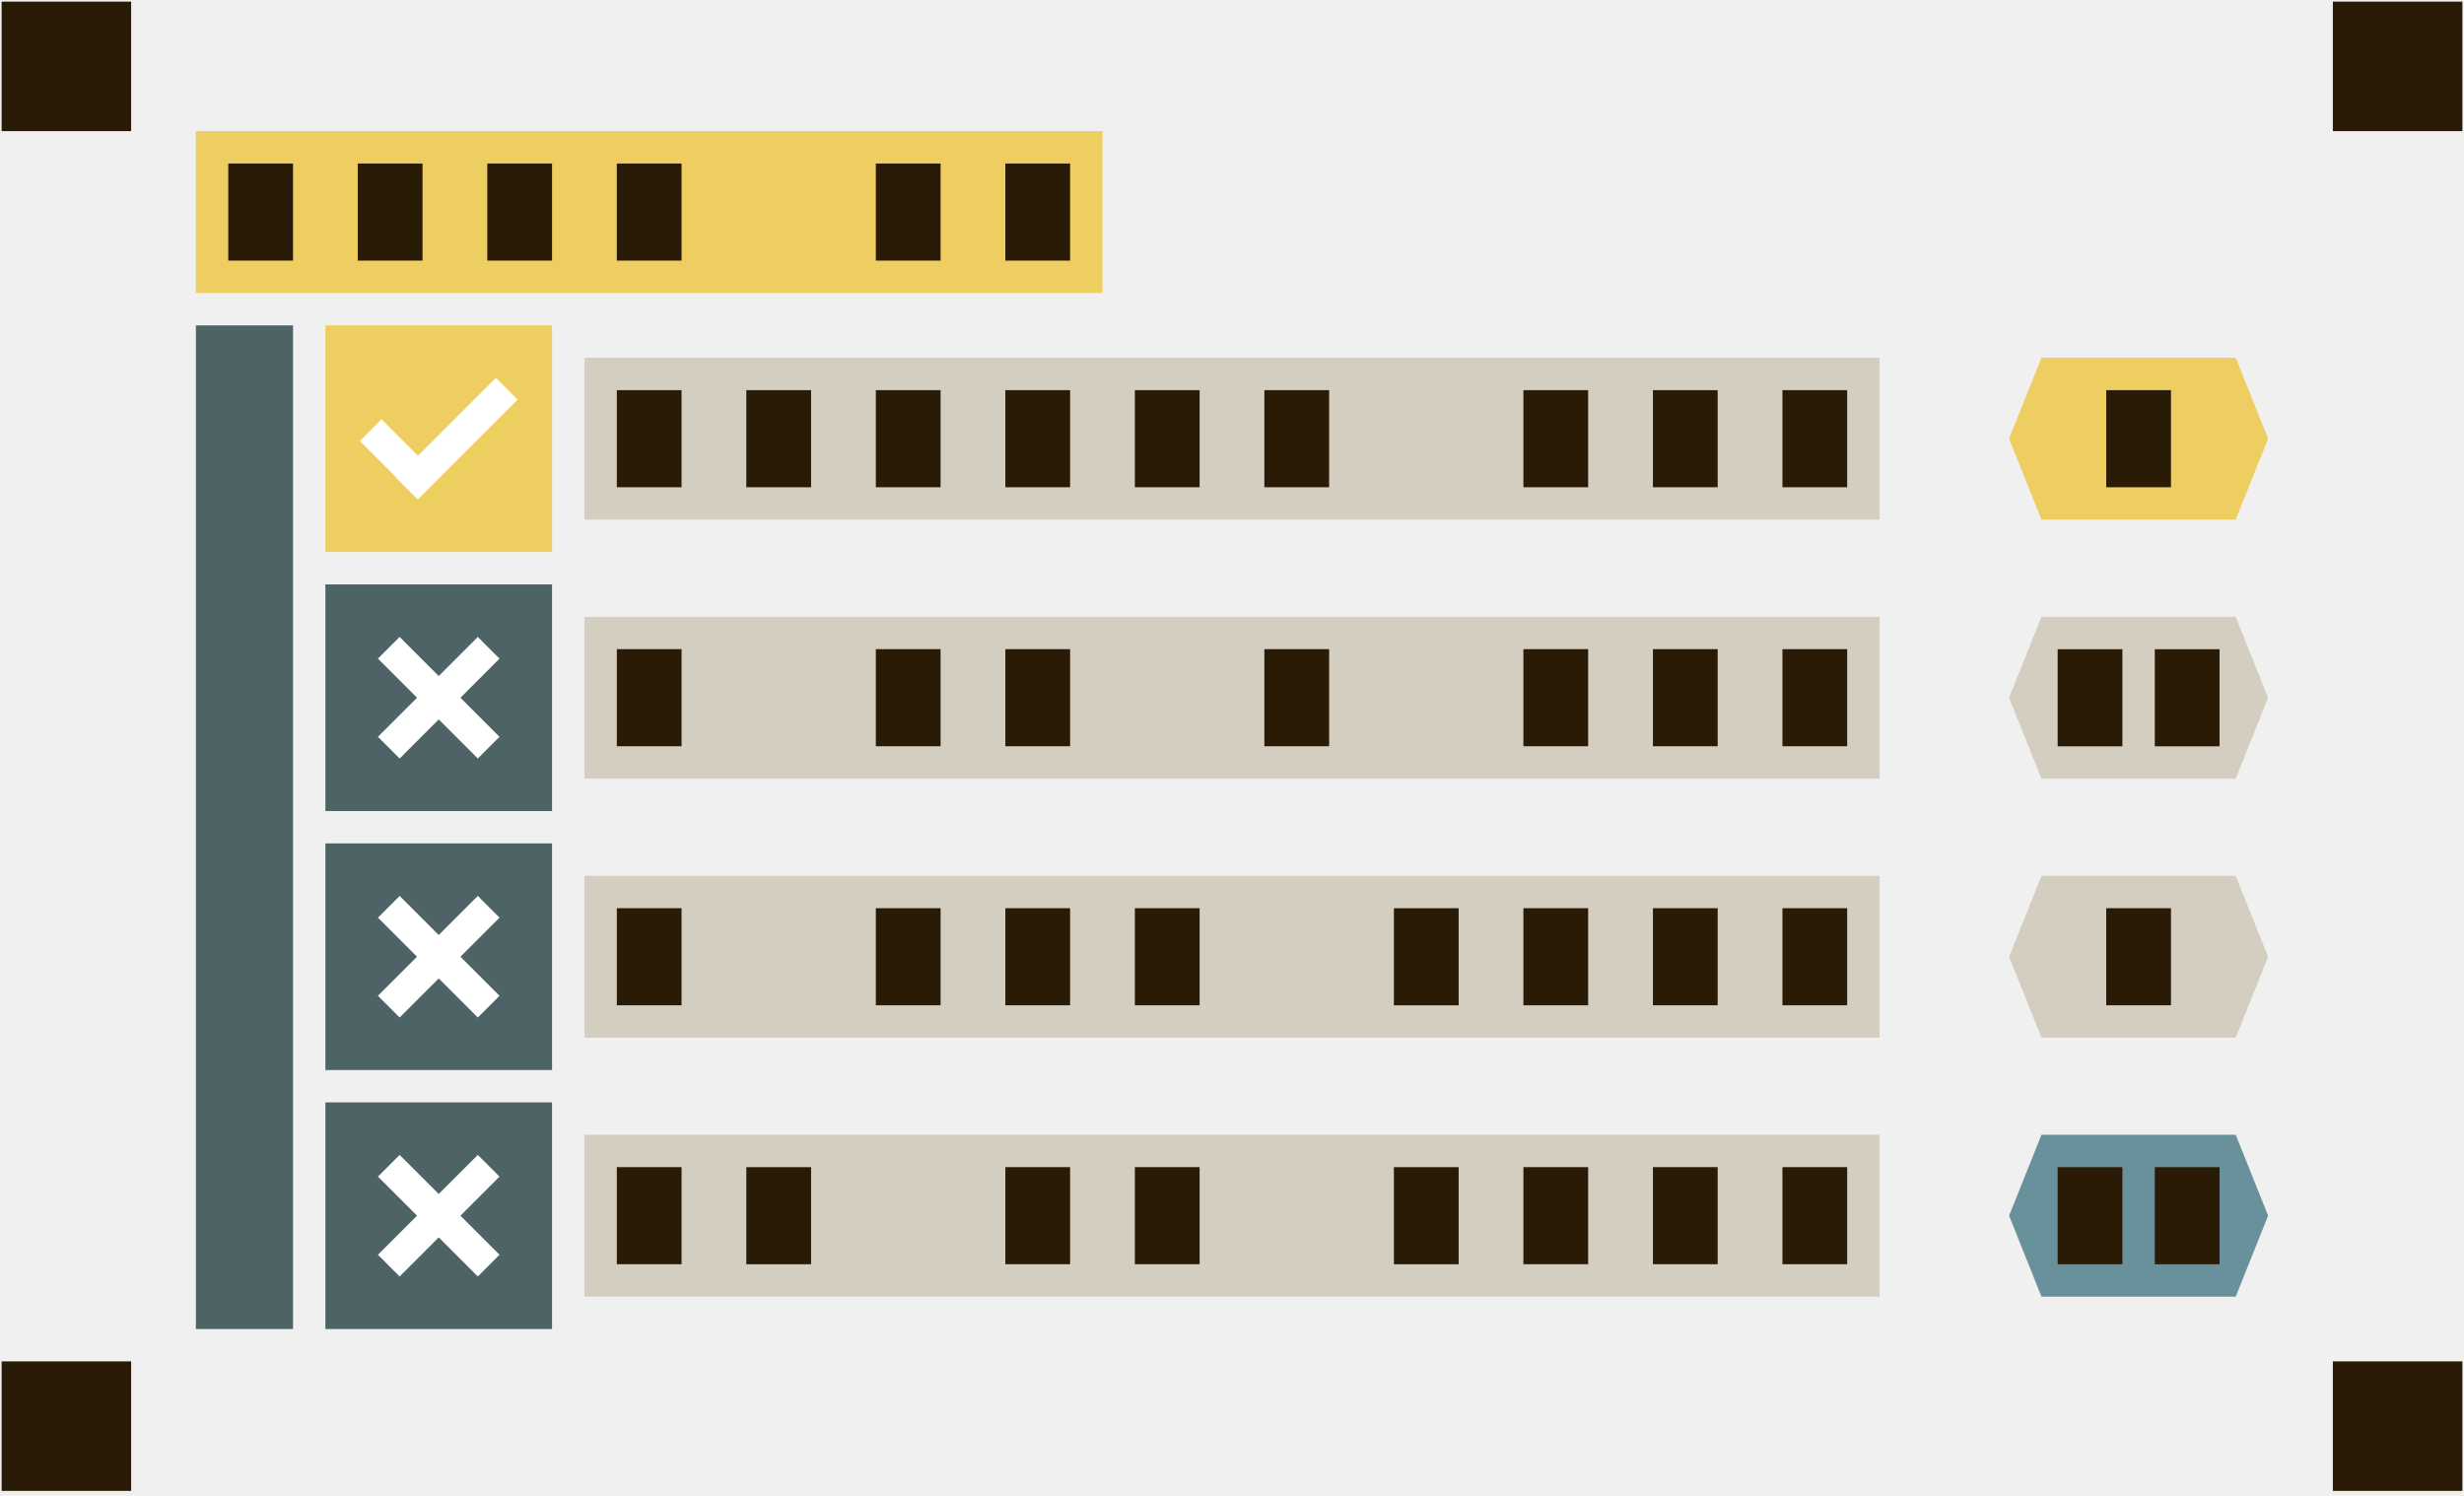
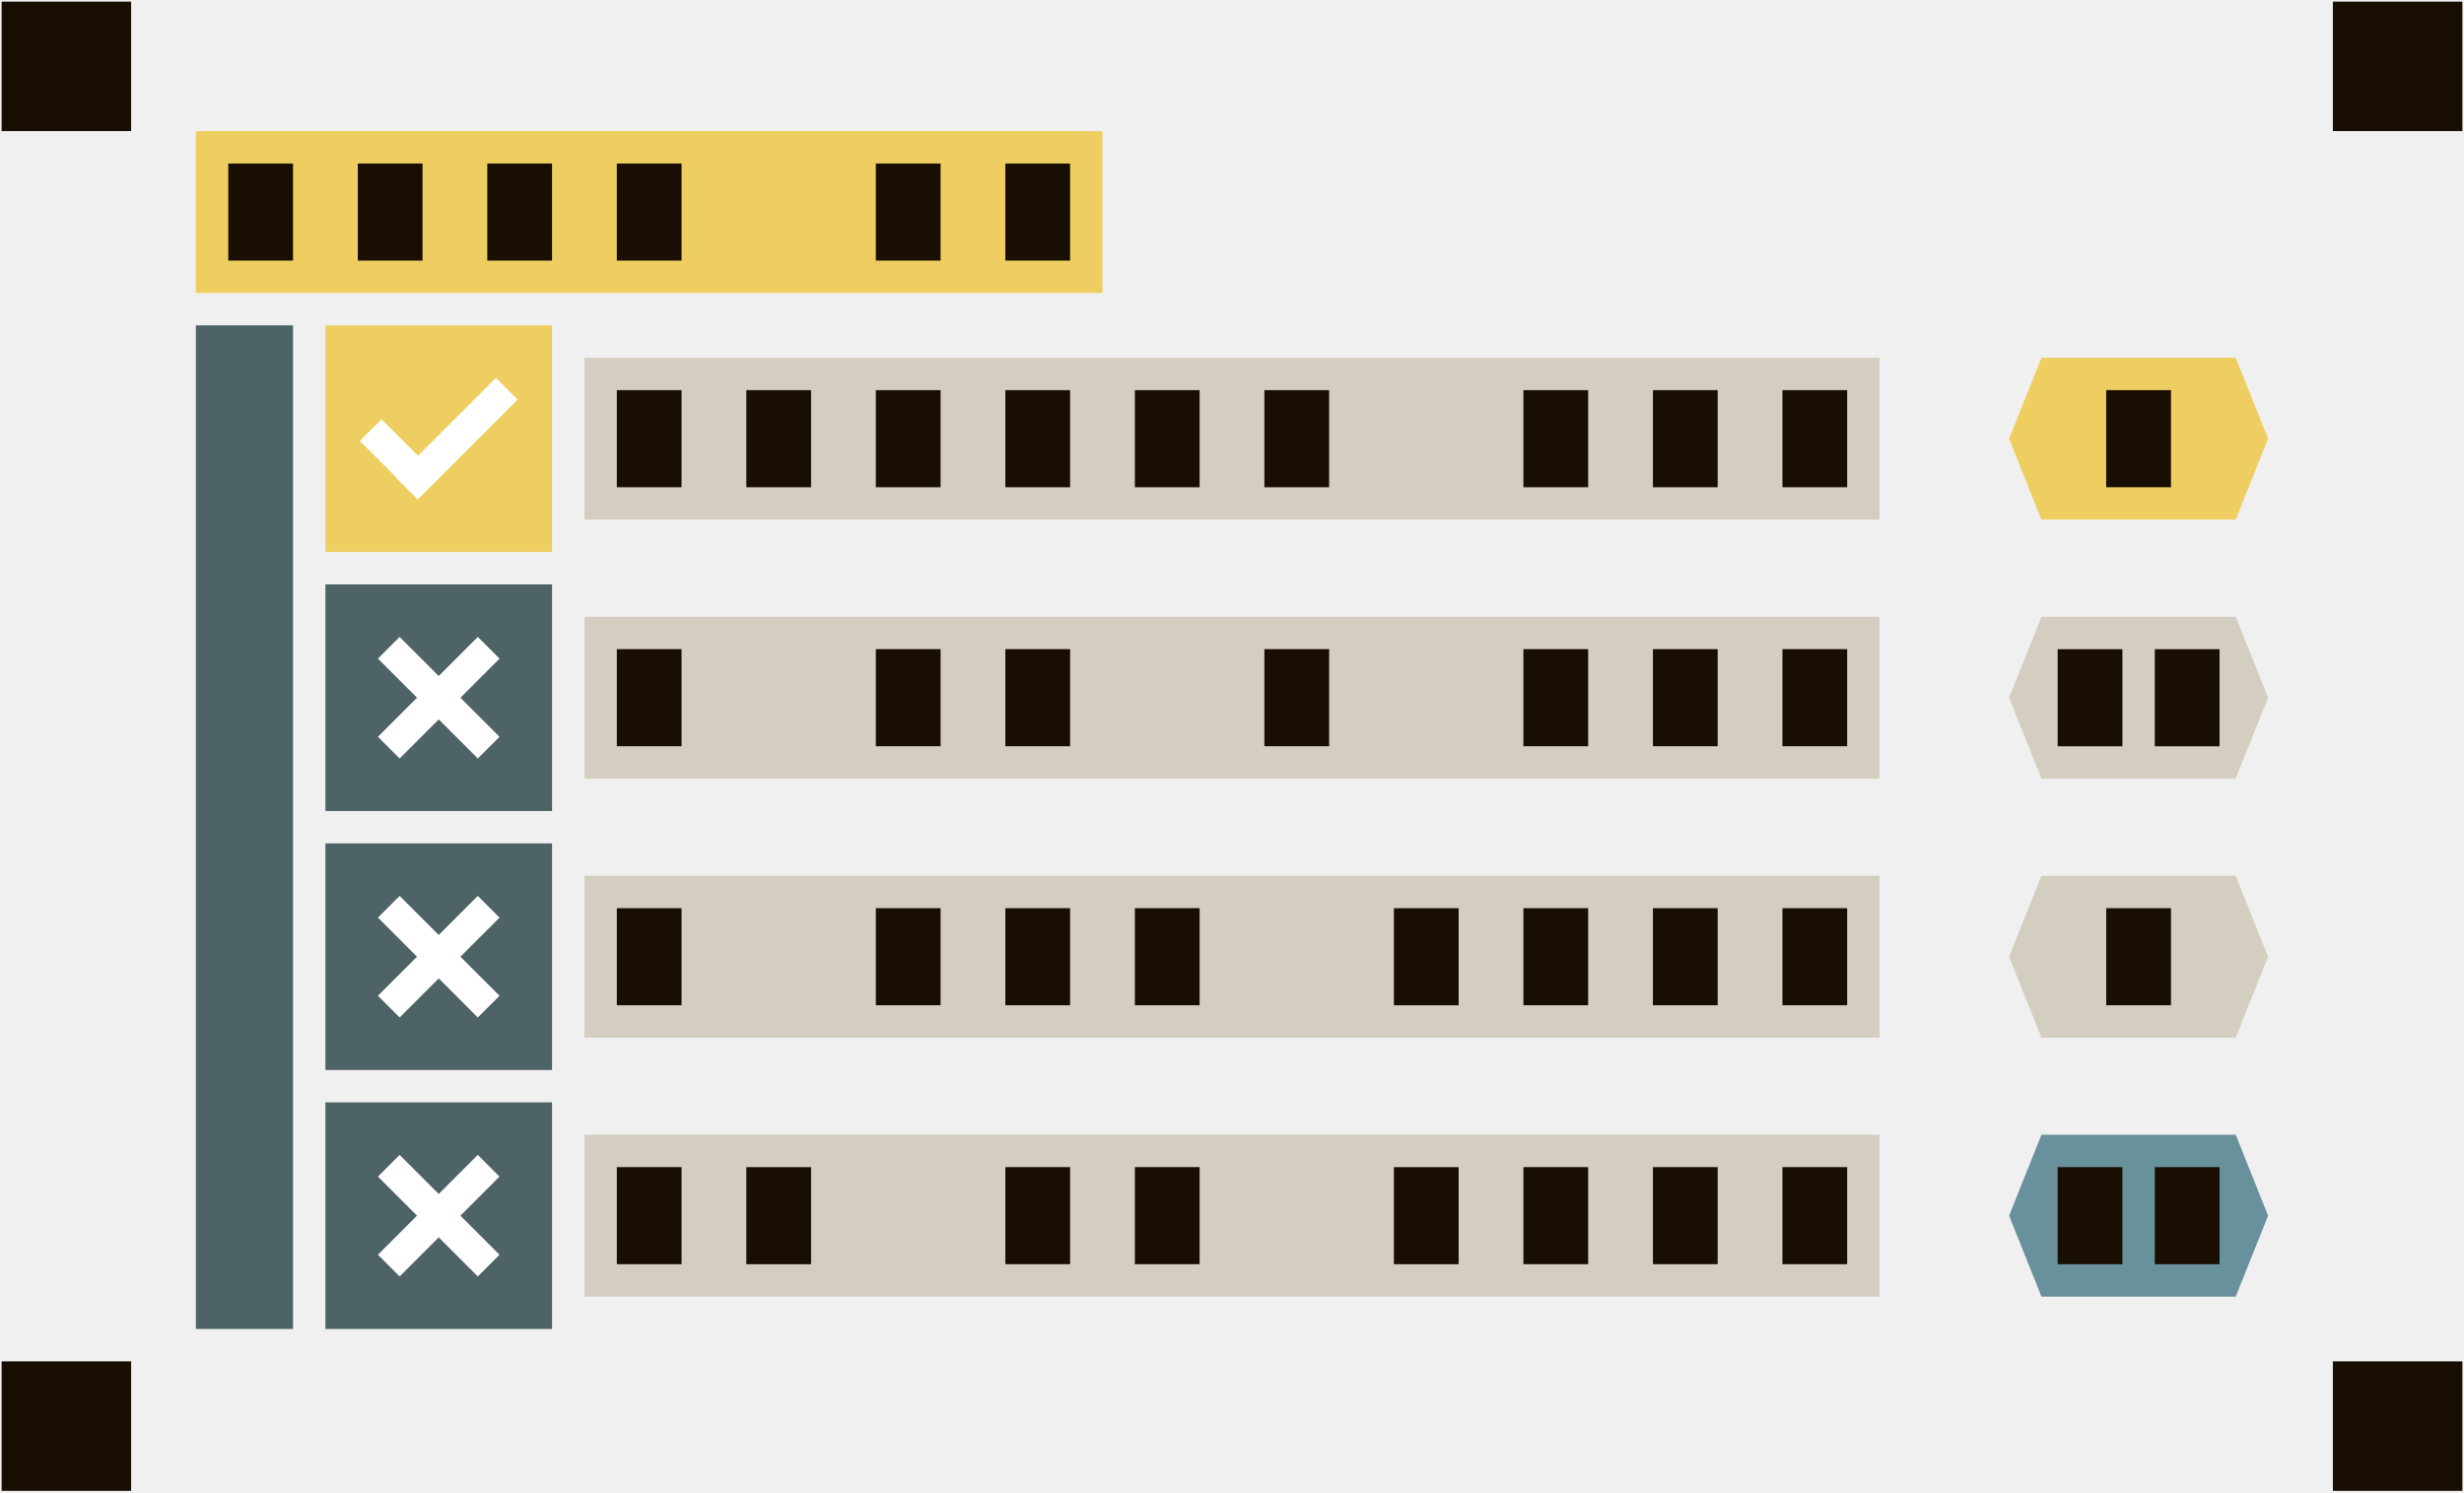
- <svg xmlns="http://www.w3.org/2000/svg" host="65bd71144e" version="1.1" width="761px" height="462px" viewBox="-0.5 -0.5 761 462" content="&lt;mxfile&gt;&lt;diagram id=&quot;NhqJ_ardOWNHqCwG6pmV&quot; name=&quot;Page-1&quot;&gt;5Z1bc+I2FIB/TR6X0f3y2BDaPrQzO7MPbR+9QQvuOogxTgL99ZXBBiwb1rvIksUmD7GPhWx/5+hcZIs84OnL9rc8WS//1HOVPSAw3z7gpweEICTC/Cklu4OEcnAQLPJ0XjU6CT6l/6lKWDd7Tedq02hYaJ0V6bopfNarlXouGrIkz/V7s9kXnTXPuk4WqiX49Jxkbelf6bxYHqQCgJP8d5UultWZKa0OfE6evy5y/bqqTveAMPoFPgJ2OPyS1F1V7TfLZK7fz0R49oCnudbFYetlO1VZibamdvjcrxeOHi87V6uizwdopadNsatvXc0NiWpX58VSL/QqyWYn6eP+/lTZAzB7pzZ/aL02QmiE/6qi2FVqTV4LbUTL4iWrjqptWvx9tv1P2dWE02r3aVt1vd/ZVTubItdf1VRnOjeSlV6Vl3K4+vKSLwKoRBv9mj9XrTA/ojYWrPSLKvKdaZOrLCnSt2ZfSWVKi2O740c/6tScBYHa7CmbUEoFQ4AJyczmoYdqDEDBJlA2Oy2SfKGKqp+TnszG2YWdRHvtdWsSk0PPb0n2qmrjs1TbVNz7Mi3Up3Wyp/JuxnFTSZ28v6RZVouMbc9m0xmDRz28qbxQ2+uaaFM/Og05kVIyzjkiXEAhm/QImABQEX0/jcnasSzPhmMt61JdA/EVnlR+m2c50tfX7r5yT8nn+hPgu6lgMGEYQC4BgVyY3yYVY3IISYGAZNBQo6QFiIgJx0JKjhmVQgDS5oW5sVuAqQCcA4KEvB0fZo7NMdeFGZt6ZXYJve4OvmGGB81eJP4BTDAFHErEIEMMQIgbyJE5jojBRI1eKOe4RRzRCRKCUGbihSGKOG8jlxMikMBGrdT0BrkD4jxW4iUv84ORGfuEGkeAGsA/4ImxTUwEJNi4Btj2ASVMDLkZKwAY6+WizZvgCTPZBSWYESKhC+AM9PUQA7oHVHpFvB/dElHSjDilrQJI5PGnbauDuU/o2BqtyENmDDN2k1Uy0I3WB50e3vF207l0g3VPZeggZ6GjOewuHT7DY8eNDj9nNZH16L2JnpdUx3Z//Twdu46cGFeGqcRYCAqYbEaWsTq6Oo/1xhvinxs47wE8bGQxPEJFFu46s3QfWQ76CxJZeI8s8HbTuXSDsUeWenyPMLLwC3MWcTu6HkV2qMhyl8BFj5rlFud5nBD6ced5PSzVN7Br7p5X36LDtVIHrlW4Lmn6zLAdo5F7dvsZNdh2vR34MCjn5hwgRAEQPpHpbArcIETAYkg7GRLQAZE4YojvjKGxLsPwlEpK4ZdniInzIXliaHi2U6pBGfYoWDbLZF1uLtU2WZTB+HGt8tScSuUn6cdahPqEnq2qHx3uuVebFx8WDfjwgpGWX2gpYLC41KMgGh18lwPAht/DoQymix7l10+liwvOaDD+Xgo4i1/1hN+NM4eWI2GdCQbq4Icc+XIvNdmQCGlohNJ1leUdoQyOMESx5RIhxsERhii2nCLkwRGGqLVcIiTBw4kMUV45RRjeF3p5/jYgQhreF7p+aOQdYXhf6Pr9otAIUff855AI76068Y8QgnvLrUMwvLfkOgTDe0sNQzC8t9wwBMN7Sw5DMLy37BCjzlnXQRnGnh7auU0IhtFPvcrgDGHs+aGd24RgGH1+GN4f1otYomVIaAfDjsVOQzKMPscegT+MPce288MQDGPPDy0zlOWr/WfvR0i/NGPPFCEeFc7YJxUhHxXO6HNwOCacKPZ0fFy+E0WfmY/Kd9b0osXJgj8WhCj2JJ1Z39Oyn4BEZybJ/fKMPWFnYlw8Y58gt8d4gAIIefm+gpsWJIvy6NmC5PYX4Qy15BYi1wWN+xXJlQbbcL3w6VGhOLCeS7cY+6JkiLyUJD+0KrnS7WXoUa6SPRb4Y1yXfK/IQ1Q2gy7DqwtHT2vwIO5RzIxu7RGTEspHR4mSvfaoQwNDLTyCOPYyyH6H4GirnnLMIF9gOeTEm3eAsRc69sItArxPZjj/2srQ82vejTD2hzv2qwPeAcb+OMd+byDEKI79GY793oBvIyRe6h+PLw14B9gjFx81QHtSPMAoJrFn1PZEeAiGseeEnNgDucWPdNXULko6EnsyiAKyiz0PtNkxn/BizwFbo3Y4emb39O9S9sfO/iUNnv0P&lt;/diagram&gt;&lt;/mxfile&gt;" style="background-color: rgb(42, 27, 6);">
+ <svg xmlns="http://www.w3.org/2000/svg" host="65bd71144e" version="1.1" width="761px" height="461px" viewBox="-0.5 -0.5 761 461" content="&lt;mxfile&gt;&lt;diagram id=&quot;NhqJ_ardOWNHqCwG6pmV&quot; name=&quot;Page-1&quot;&gt;5Z1Lc6M4EIB/jY9D6f24juOdPexWTVUOu3tkYsX2jmO5CEns/fUrbB5GQEImICEnOQQaWVhft1rdEiIzPH84fEvi/fpPvVTbGQLLwwzfzBCCADDzJ5MczxKK6FmwSjbLvFAluN38p4pP5tKnzVI91gqmWm/Tzb4uvNO7nbpLa7I4SfRLvdi93tbvuo9XqiG4vYu3Telfm2W6PksFAJX8d7VZrfM7U5pf+BHf/Vwl+mmX326GMBTgHqDz5Ye4qCov/7iOl/rlQoQXMzxPtE7PRw+HudpmaAtq58/91nG1/NqJ2qV9PkBF/j3SY9F0tTQk8lOdpGu90rt4u6ikX0/tU1kNwJxVZf7Qem+E0Aj/VWl6zNUaP6XaiNbpwza/qg6b9O+L43+yqiJO89ObQ1716eSYnzymif6p5nqrEyPZ6V32VZrtzRE86qfkLm8R5mdZ1rKLQjmRb0o/qDQ5mgKJ2sbp5rluA3FuSquyXPnR73pjbotAYfaURZRSwRBgQjJzeK4h7wNQsAjKeqVpnKxUmtdT6ckcXHyxSnTSXrsmMTnX/Bxvn1RhfJZq64p7WW9SdbuPT5heTD+uK6mV9/1muy1ExrYXi/mCwdf08KySVB1epV5chTKSUjLOOSJcQCHr9AiIAMiJvlR9kuc9aX3RHQtZm+pqiF/hSeXbPLOevn9X60uPFf8oKgGvU8EgYhhALgGBXJjfOhVjcghJgYBk0FCjpAGIiIhjISXHjEohAGnywtzYLcBUAM4BQUJ+HB9mA5tjolPTN/XOnBLa3x2Uauxth19AhCngUCIGGWIAQlxDjsx1RAwmavRCOccN4ohGSAhCmRkvDFHEeRO5jIhAAhu1UlMb5AMQ56ESz3iZH4xM3yfUOAJUA/4FR8Y2MRGQYOMaYNMHZDAx5KavAGCsl4smb4IjZqILSjAjRMIhgDPQ10OM6B5Q5hXxqXdLREl9xMlsFUAiy5+mrY7mPuHbcN5ljdbIQxYMM9bfKktlvW2VLuj08I4dptPZkPfbTjZ0kIuho97tui5f4LHHjRY/ZxWRRe/9ED0noY7t/lo8HetQRTdyYlwZphJjIShgsj6yTNXRFXGsM94Qf27gvAdwvyOL4eFrZOFDR5YfHFlKZU1iZOE9osAO0+lsyOcZWYr+7XtkKbV47Y6uR5LtZGT5LMBFj5zlI86znBB632xdf+xFA47108vsW7S4VjqAaxVDpzR9ZtjK0Wh4dqcZNdh0vS34MMjm5gZAiDwgvCHzxRwMgxABiyFtZUhAC0QyEEN8ZQyNdRmGVSgphVuePibOx+SJoeHZDKlGZdgjYXlcx/vscK0O8SobjL/uVbIxt1JJJf1eiFCfoeegiqXDE/f8sHOxaMTFC0YafqGhgNHGpR4J0eTgD9kBbPg9HMpouuiRfn0qXXQ4o9H4O0ngLH75Cv8wzhxajoS1BhiohR8ayJc7ycnGREh9I5RDZ1nOEUrvCH0kW0MixNg7Qh/J1qAIuXeEPnKtIRES78OJ9JFeDYrQvy90sv42IkLq3xcOvWjkHKF/Xzj080W+EaL2+c8xEV5bduIeIQTXFlv7YHhtwbUPhtcWGvpgeG2xoQ+G1xYc+mB4bdEhRq2zrqMyDD08tGMbHwyDn3qV3hnC0ONDO7bxwTD4+NC/Pyw2sQTLkNAWhi2bncZkGHyMPQF/GHqMbceHPhiGHh9aZiizR/svno+QbmmGHilCPCmcoU8qQj4pnMHH4HBKOFHo4fi0fCcKPjKflO8s6AWLk3lfFoQo9CCdWe9pOU1AoguT5G55hh6wMzEtnqFPkNt93EMChH79fQWuNiSL7OrFhuTmi3DG2nIL0dAJzQd3JFfqmsSWZIh6ZChd1tPZlM+zKRkiJynJ27uSK0Ve+S7ZMsH3vi/5EyH3kdmMug2vSBwd7cGDuEcyM7m9R0xKKL8OFCjZe49aNDDWxiOIQ0+D7GcISlt1FGN6eYHlmBNvzgGGnujYG7cIcD6ZMfhrK33Przk3wtAXd+xHB5wDDH05x35uwEcvDn0Nx35uwLUREif5j8OHBpwD7BGLTxqgPSnuoReT0CNqeyLcB8PQY0JO7I7c4EfacuohUjoSejCIPLILPQ602TGX8EKPARu9djx65rT6dymnaxf/kgYv/gc=&lt;/diagram&gt;&lt;/mxfile&gt;" style="background-color: rgb(24, 15, 2);">
  <defs />
  <g>
    <rect x="100" y="100" width="70" height="70" fill="#eece61" stroke="none" pointer-events="all" />
-     <rect x="110.28" y="136.55" width="25.29" height="9.48" fill="#ffffff" stroke="none" transform="rotate(45,122.92,141.3)" pointer-events="all" />
-     <rect x="135.85" y="113.19" width="9.48" height="43.62" fill="#ffffff" stroke="none" transform="rotate(45,140.59,135)" pointer-events="all" />
-     <rect x="100" y="180.01" width="70" height="70" fill="#4e6366" stroke="none" pointer-events="all" />
-     <rect x="130.26" y="193.2" width="9.48" height="43.62" fill="#ffffff" stroke="none" transform="rotate(45,135,215.01)" pointer-events="all" />
-     <rect x="130.26" y="193.2" width="9.48" height="43.62" fill="#ffffff" stroke="none" transform="rotate(135,135,215.01)" pointer-events="all" />
-     <rect x="100" y="260.01" width="70" height="70" fill="#4e6366" stroke="none" pointer-events="all" />
-     <rect x="130.26" y="273.2" width="9.48" height="43.62" fill="#ffffff" stroke="none" transform="rotate(45,135,295.01)" pointer-events="all" />
-     <rect x="130.26" y="273.2" width="9.48" height="43.62" fill="#ffffff" stroke="none" transform="rotate(135,135,295.01)" pointer-events="all" />
-     <rect x="60" y="40" width="280" height="50" fill="#eece61" stroke="none" pointer-events="all" />
-     <rect x="60" y="100.01" width="30" height="309.99" fill="#4e6366" stroke="none" pointer-events="all" />
-     <rect x="180" y="110.01" width="400" height="49.99" fill="#d4cec0" stroke="none" pointer-events="all" />
-     <rect x="180" y="190.02" width="400" height="49.99" fill="#d4cec0" stroke="none" pointer-events="all" />
-     <rect x="180" y="270.02" width="400" height="49.99" fill="#d4cec0" stroke="none" pointer-events="all" />
-     <path d="M 630 110 L 690 110 L 700 135 L 690 160 L 630 160 L 620 135 Z" fill="#eece61" stroke="none" pointer-events="all" />
-     <path d="M 630 190.02 L 690 190.02 L 700 215.02 L 690 240.02 L 630 240.02 L 620 215.02 Z" fill="#d4cec0" stroke="none" pointer-events="all" />
-     <path d="M 630 270.02 L 690 270.02 L 700 295.02 L 690 320.02 L 630 320.02 L 620 295.02 Z" fill="#d4cec0" stroke="none" pointer-events="all" />
-     <rect x="190" y="120.01" width="20" height="29.99" fill="#2a1b06" stroke="none" pointer-events="all" />
-     <rect x="230" y="120.01" width="20" height="29.99" fill="#2a1b06" stroke="none" pointer-events="all" />
-     <rect x="270" y="120.01" width="20" height="29.99" fill="#2a1b06" stroke="none" pointer-events="all" />
-     <rect x="310" y="120.01" width="20" height="29.99" fill="#2a1b06" stroke="none" pointer-events="all" />
-     <rect x="350" y="120.01" width="20" height="29.99" fill="#2a1b06" stroke="none" pointer-events="all" />
-     <rect x="390" y="120.01" width="20" height="29.99" fill="#2a1b06" stroke="none" pointer-events="all" />
-     <rect x="470" y="120.01" width="20" height="29.99" fill="#2a1b06" stroke="none" pointer-events="all" />
-     <rect x="510" y="120.01" width="20" height="29.99" fill="#2a1b06" stroke="none" pointer-events="all" />
-     <rect x="550" y="120.01" width="20" height="29.99" fill="#2a1b06" stroke="none" pointer-events="all" />
-     <rect x="550" y="200.01" width="20" height="29.99" fill="#2a1b06" stroke="none" pointer-events="all" />
-     <rect x="190" y="200.01" width="20" height="29.99" fill="#2a1b06" stroke="none" pointer-events="all" />
-     <rect x="270" y="200.01" width="20" height="29.99" fill="#2a1b06" stroke="none" pointer-events="all" />
-     <rect x="310" y="200.01" width="20" height="29.99" fill="#2a1b06" stroke="none" pointer-events="all" />
-     <rect x="390" y="200.01" width="20" height="29.99" fill="#2a1b06" stroke="none" pointer-events="all" />
-     <rect x="470" y="200.01" width="20" height="29.99" fill="#2a1b06" stroke="none" pointer-events="all" />
-     <rect x="510" y="200.01" width="20" height="29.99" fill="#2a1b06" stroke="none" pointer-events="all" />
-     <rect x="550" y="280.02" width="20" height="29.99" fill="#2a1b06" stroke="none" pointer-events="all" />
-     <rect x="190" y="280.02" width="20" height="29.99" fill="#2a1b06" stroke="none" pointer-events="all" />
-     <rect x="270" y="280.02" width="20" height="29.99" fill="#2a1b06" stroke="none" pointer-events="all" />
-     <rect x="310" y="280.02" width="20" height="29.99" fill="#2a1b06" stroke="none" pointer-events="all" />
-     <rect x="350" y="280.02" width="20" height="29.99" fill="#2a1b06" stroke="none" pointer-events="all" />
-     <rect x="430" y="280.03" width="20" height="29.99" fill="#2a1b06" stroke="none" pointer-events="all" />
-     <rect x="470" y="280.02" width="20" height="29.99" fill="#2a1b06" stroke="none" pointer-events="all" />
-     <rect x="510" y="280.02" width="20" height="29.99" fill="#2a1b06" stroke="none" pointer-events="all" />
-     <rect x="70" y="50.01" width="20" height="29.99" fill="#2a1b06" stroke="none" pointer-events="all" />
-     <rect x="110" y="50.01" width="20" height="29.99" fill="#2a1b06" stroke="none" pointer-events="all" />
-     <rect x="150" y="50.01" width="20" height="29.99" fill="#2a1b06" stroke="none" pointer-events="all" />
-     <rect x="190" y="50.01" width="20" height="29.99" fill="#2a1b06" stroke="none" pointer-events="all" />
-     <rect x="270" y="50.01" width="20" height="29.99" fill="#2a1b06" stroke="none" pointer-events="all" />
-     <rect x="310" y="50.01" width="20" height="29.99" fill="#2a1b06" stroke="none" pointer-events="all" />
-     <rect x="650" y="120.01" width="20" height="29.99" fill="#2a1b06" stroke="none" pointer-events="all" />
-     <rect x="635" y="200.03" width="20" height="29.99" fill="#2a1b06" stroke="none" pointer-events="all" />
-     <rect x="665" y="200.03" width="20" height="29.99" fill="#2a1b06" stroke="none" pointer-events="all" />
-     <rect x="650" y="280.02" width="20" height="29.99" fill="#2a1b06" stroke="none" pointer-events="all" />
-     <rect x="100" y="340" width="70" height="70" fill="#4e6366" stroke="none" pointer-events="all" />
-     <rect x="130.26" y="353.19" width="9.48" height="43.62" fill="#ffffff" stroke="none" transform="rotate(45,135,375)" pointer-events="all" />
-     <rect x="130.26" y="353.19" width="9.48" height="43.62" fill="#ffffff" stroke="none" transform="rotate(135,135,375)" pointer-events="all" />
-     <rect x="180" y="350" width="400" height="49.99" fill="#d4cec0" stroke="none" pointer-events="all" />
-     <path d="M 630 350 L 690 350 L 700 375 L 690 400 L 630 400 L 620 375 Z" fill="#69919b" stroke="none" pointer-events="all" />
-     <rect x="550" y="360" width="20" height="29.99" fill="#2a1b06" stroke="none" pointer-events="all" />
-     <rect x="190" y="360" width="20" height="29.99" fill="#2a1b06" stroke="none" pointer-events="all" />
-     <rect x="230" y="360.01" width="20" height="29.99" fill="#2a1b06" stroke="none" pointer-events="all" />
-     <rect x="310" y="360" width="20" height="29.99" fill="#2a1b06" stroke="none" pointer-events="all" />
-     <rect x="350" y="360" width="20" height="29.99" fill="#2a1b06" stroke="none" pointer-events="all" />
-     <rect x="430" y="360.01" width="20" height="29.99" fill="#2a1b06" stroke="none" pointer-events="all" />
-     <rect x="470" y="360" width="20" height="29.99" fill="#2a1b06" stroke="none" pointer-events="all" />
-     <rect x="510" y="360" width="20" height="29.99" fill="#2a1b06" stroke="none" pointer-events="all" />
-     <rect x="635" y="360.01" width="20" height="29.99" fill="#2a1b06" stroke="none" pointer-events="all" />
-     <rect x="665" y="360.01" width="20" height="29.99" fill="#2a1b06" stroke="none" pointer-events="all" />
-     <rect x="720" y="0" width="40" height="40" fill="#2a1b06" stroke="none" pointer-events="all" />
-     <rect x="0" y="0" width="40" height="40" fill="#2a1b06" stroke="none" pointer-events="all" />
-     <rect x="0" y="420" width="40" height="40" fill="#2a1b06" stroke="none" pointer-events="all" />
-     <rect x="720" y="420" width="40" height="40" fill="#2a1b06" stroke="none" pointer-events="all" />
+     <rect x="110.28" y="136.55" width="25.29" height="9.48" fill="rgb(255, 255, 255)" stroke="none" transform="rotate(45,122.92,141.3)" pointer-events="none" />
+     <rect x="135.85" y="113.19" width="9.48" height="43.62" fill="rgb(255, 255, 255)" stroke="none" transform="rotate(45,140.59,135)" pointer-events="none" />
+     <rect x="100" y="180.01" width="70" height="70" fill="#4e6366" stroke="none" pointer-events="none" />
+     <rect x="130.26" y="193.2" width="9.48" height="43.62" fill="rgb(255, 255, 255)" stroke="none" transform="rotate(45,135,215.01)" pointer-events="none" />
+     <rect x="130.26" y="193.2" width="9.48" height="43.62" fill="rgb(255, 255, 255)" stroke="none" transform="rotate(135,135,215.01)" pointer-events="none" />
+     <rect x="100" y="260.01" width="70" height="70" fill="#4e6366" stroke="none" pointer-events="none" />
+     <rect x="130.26" y="273.2" width="9.48" height="43.62" fill="rgb(255, 255, 255)" stroke="none" transform="rotate(45,135,295.01)" pointer-events="none" />
+     <rect x="130.26" y="273.2" width="9.48" height="43.62" fill="rgb(255, 255, 255)" stroke="none" transform="rotate(135,135,295.01)" pointer-events="none" />
+     <rect x="60" y="40" width="280" height="50" fill="#eece61" stroke="none" pointer-events="none" />
+     <rect x="60" y="100.01" width="30" height="309.99" fill="#4e6366" stroke="none" pointer-events="none" />
+     <rect x="180" y="110.01" width="400" height="49.99" fill="#d4cec0" stroke="none" pointer-events="none" />
+     <rect x="180" y="190.02" width="400" height="49.99" fill="#d4cec0" stroke="none" pointer-events="none" />
+     <rect x="180" y="270.02" width="400" height="49.99" fill="#d4cec0" stroke="none" pointer-events="none" />
+     <path d="M 630 110 L 690 110 L 700 135 L 690 160 L 630 160 L 620 135 Z" fill="#eece61" stroke="none" pointer-events="none" />
+     <path d="M 630 190.02 L 690 190.02 L 700 215.02 L 690 240.02 L 630 240.02 L 620 215.02 Z" fill="#d4cec0" stroke="none" pointer-events="none" />
+     <path d="M 630 270.02 L 690 270.02 L 700 295.02 L 690 320.02 L 630 320.02 L 620 295.02 Z" fill="#d4cec0" stroke="none" pointer-events="none" />
+     <rect x="190" y="120.01" width="20" height="29.99" fill="#180f02" stroke="none" pointer-events="none" />
+     <rect x="230" y="120.01" width="20" height="29.99" fill="#180f02" stroke="none" pointer-events="none" />
+     <rect x="270" y="120.01" width="20" height="29.99" fill="#180f02" stroke="none" pointer-events="none" />
+     <rect x="310" y="120.01" width="20" height="29.99" fill="#180f02" stroke="none" pointer-events="none" />
+     <rect x="350" y="120.01" width="20" height="29.99" fill="#180f02" stroke="none" pointer-events="none" />
+     <rect x="390" y="120.01" width="20" height="29.99" fill="#180f02" stroke="none" pointer-events="none" />
+     <rect x="470" y="120.01" width="20" height="29.99" fill="#180f02" stroke="none" pointer-events="none" />
+     <rect x="510" y="120.01" width="20" height="29.99" fill="#180f02" stroke="none" pointer-events="none" />
+     <rect x="550" y="120.01" width="20" height="29.99" fill="#180f02" stroke="none" pointer-events="none" />
+     <rect x="550" y="200.01" width="20" height="29.99" fill="#180f02" stroke="none" pointer-events="none" />
+     <rect x="190" y="200.01" width="20" height="29.99" fill="#180f02" stroke="none" pointer-events="none" />
+     <rect x="270" y="200.01" width="20" height="29.99" fill="#180f02" stroke="none" pointer-events="none" />
+     <rect x="310" y="200.01" width="20" height="29.99" fill="#180f02" stroke="none" pointer-events="none" />
+     <rect x="390" y="200.01" width="20" height="29.99" fill="#180f02" stroke="none" pointer-events="none" />
+     <rect x="470" y="200.01" width="20" height="29.99" fill="#180f02" stroke="none" pointer-events="none" />
+     <rect x="510" y="200.01" width="20" height="29.99" fill="#180f02" stroke="none" pointer-events="none" />
+     <rect x="550" y="280.02" width="20" height="29.99" fill="#180f02" stroke="none" pointer-events="none" />
+     <rect x="190" y="280.02" width="20" height="29.99" fill="#180f02" stroke="none" pointer-events="none" />
+     <rect x="270" y="280.02" width="20" height="29.99" fill="#180f02" stroke="none" pointer-events="none" />
+     <rect x="310" y="280.02" width="20" height="29.99" fill="#180f02" stroke="none" pointer-events="none" />
+     <rect x="350" y="280.02" width="20" height="29.99" fill="#180f02" stroke="none" pointer-events="none" />
+     <rect x="430" y="280.03" width="20" height="29.99" fill="#180f02" stroke="none" pointer-events="none" />
+     <rect x="470" y="280.02" width="20" height="29.99" fill="#180f02" stroke="none" pointer-events="none" />
+     <rect x="510" y="280.02" width="20" height="29.99" fill="#180f02" stroke="none" pointer-events="none" />
+     <rect x="70" y="50.01" width="20" height="29.99" fill="#180f02" stroke="none" pointer-events="none" />
+     <rect x="110" y="50.01" width="20" height="29.99" fill="#180f02" stroke="none" pointer-events="none" />
+     <rect x="150" y="50.01" width="20" height="29.99" fill="#180f02" stroke="none" pointer-events="none" />
+     <rect x="190" y="50.01" width="20" height="29.99" fill="#180f02" stroke="none" pointer-events="none" />
+     <rect x="270" y="50.01" width="20" height="29.99" fill="#180f02" stroke="none" pointer-events="none" />
+     <rect x="310" y="50.01" width="20" height="29.99" fill="#180f02" stroke="none" pointer-events="none" />
+     <rect x="650" y="120.01" width="20" height="29.99" fill="#180f02" stroke="none" pointer-events="none" />
+     <rect x="635" y="200.03" width="20" height="29.99" fill="#180f02" stroke="none" pointer-events="none" />
+     <rect x="665" y="200.03" width="20" height="29.99" fill="#180f02" stroke="none" pointer-events="none" />
+     <rect x="650" y="280.02" width="20" height="29.99" fill="#180f02" stroke="none" pointer-events="none" />
+     <rect x="100" y="340" width="70" height="70" fill="#4e6366" stroke="none" pointer-events="none" />
+     <rect x="130.26" y="353.19" width="9.48" height="43.62" fill="rgb(255, 255, 255)" stroke="none" transform="rotate(45,135,375)" pointer-events="none" />
+     <rect x="130.26" y="353.19" width="9.48" height="43.62" fill="rgb(255, 255, 255)" stroke="none" transform="rotate(135,135,375)" pointer-events="none" />
+     <rect x="180" y="350" width="400" height="49.99" fill="#d4cec0" stroke="none" pointer-events="none" />
+     <path d="M 630 350 L 690 350 L 700 375 L 690 400 L 630 400 L 620 375 Z" fill="#69919b" stroke="none" pointer-events="none" />
+     <rect x="550" y="360" width="20" height="29.99" fill="#180f02" stroke="none" pointer-events="none" />
+     <rect x="190" y="360" width="20" height="29.99" fill="#180f02" stroke="none" pointer-events="none" />
+     <rect x="230" y="360.01" width="20" height="29.99" fill="#180f02" stroke="none" pointer-events="none" />
+     <rect x="310" y="360" width="20" height="29.99" fill="#180f02" stroke="none" pointer-events="none" />
+     <rect x="350" y="360" width="20" height="29.99" fill="#180f02" stroke="none" pointer-events="none" />
+     <rect x="430" y="360.01" width="20" height="29.99" fill="#180f02" stroke="none" pointer-events="none" />
+     <rect x="470" y="360" width="20" height="29.99" fill="#180f02" stroke="none" pointer-events="none" />
+     <rect x="510" y="360" width="20" height="29.99" fill="#180f02" stroke="none" pointer-events="none" />
+     <rect x="635" y="360.01" width="20" height="29.99" fill="#180f02" stroke="none" pointer-events="none" />
+     <rect x="665" y="360.01" width="20" height="29.99" fill="#180f02" stroke="none" pointer-events="none" />
+     <rect x="720" y="0" width="40" height="40" fill="#180f02" stroke="none" pointer-events="none" />
+     <rect x="0" y="0" width="40" height="40" fill="#180f02" stroke="none" pointer-events="none" />
+     <rect x="0" y="420" width="40" height="40" fill="#180f02" stroke="none" pointer-events="none" />
+     <rect x="720" y="420" width="40" height="40" fill="#180f02" stroke="none" pointer-events="none" />
  </g>
</svg>
